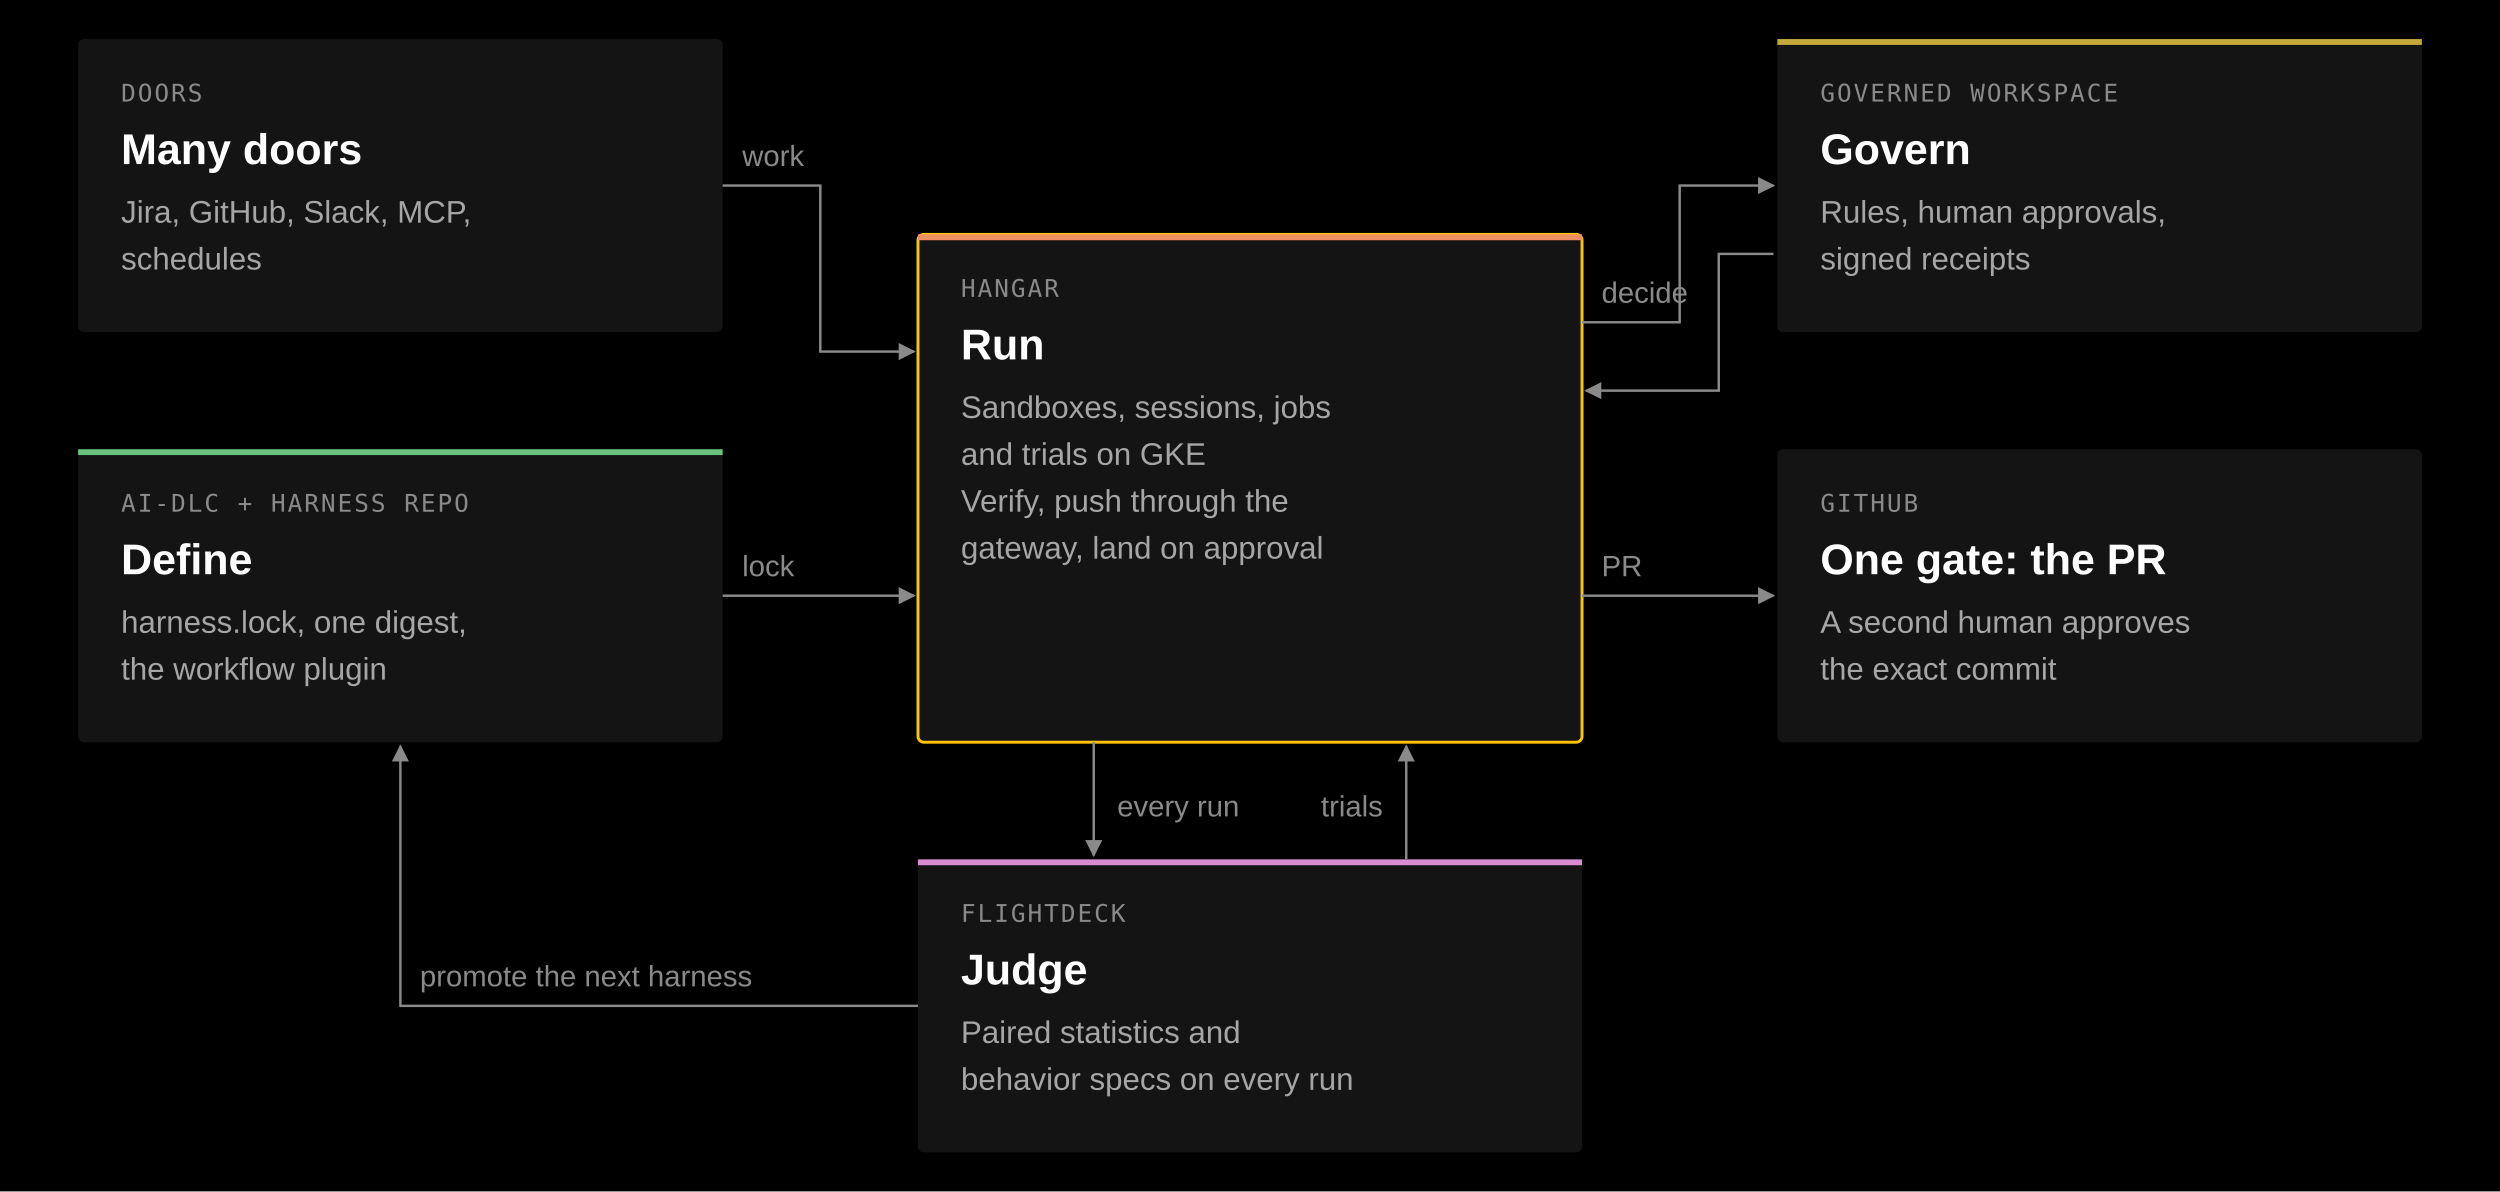
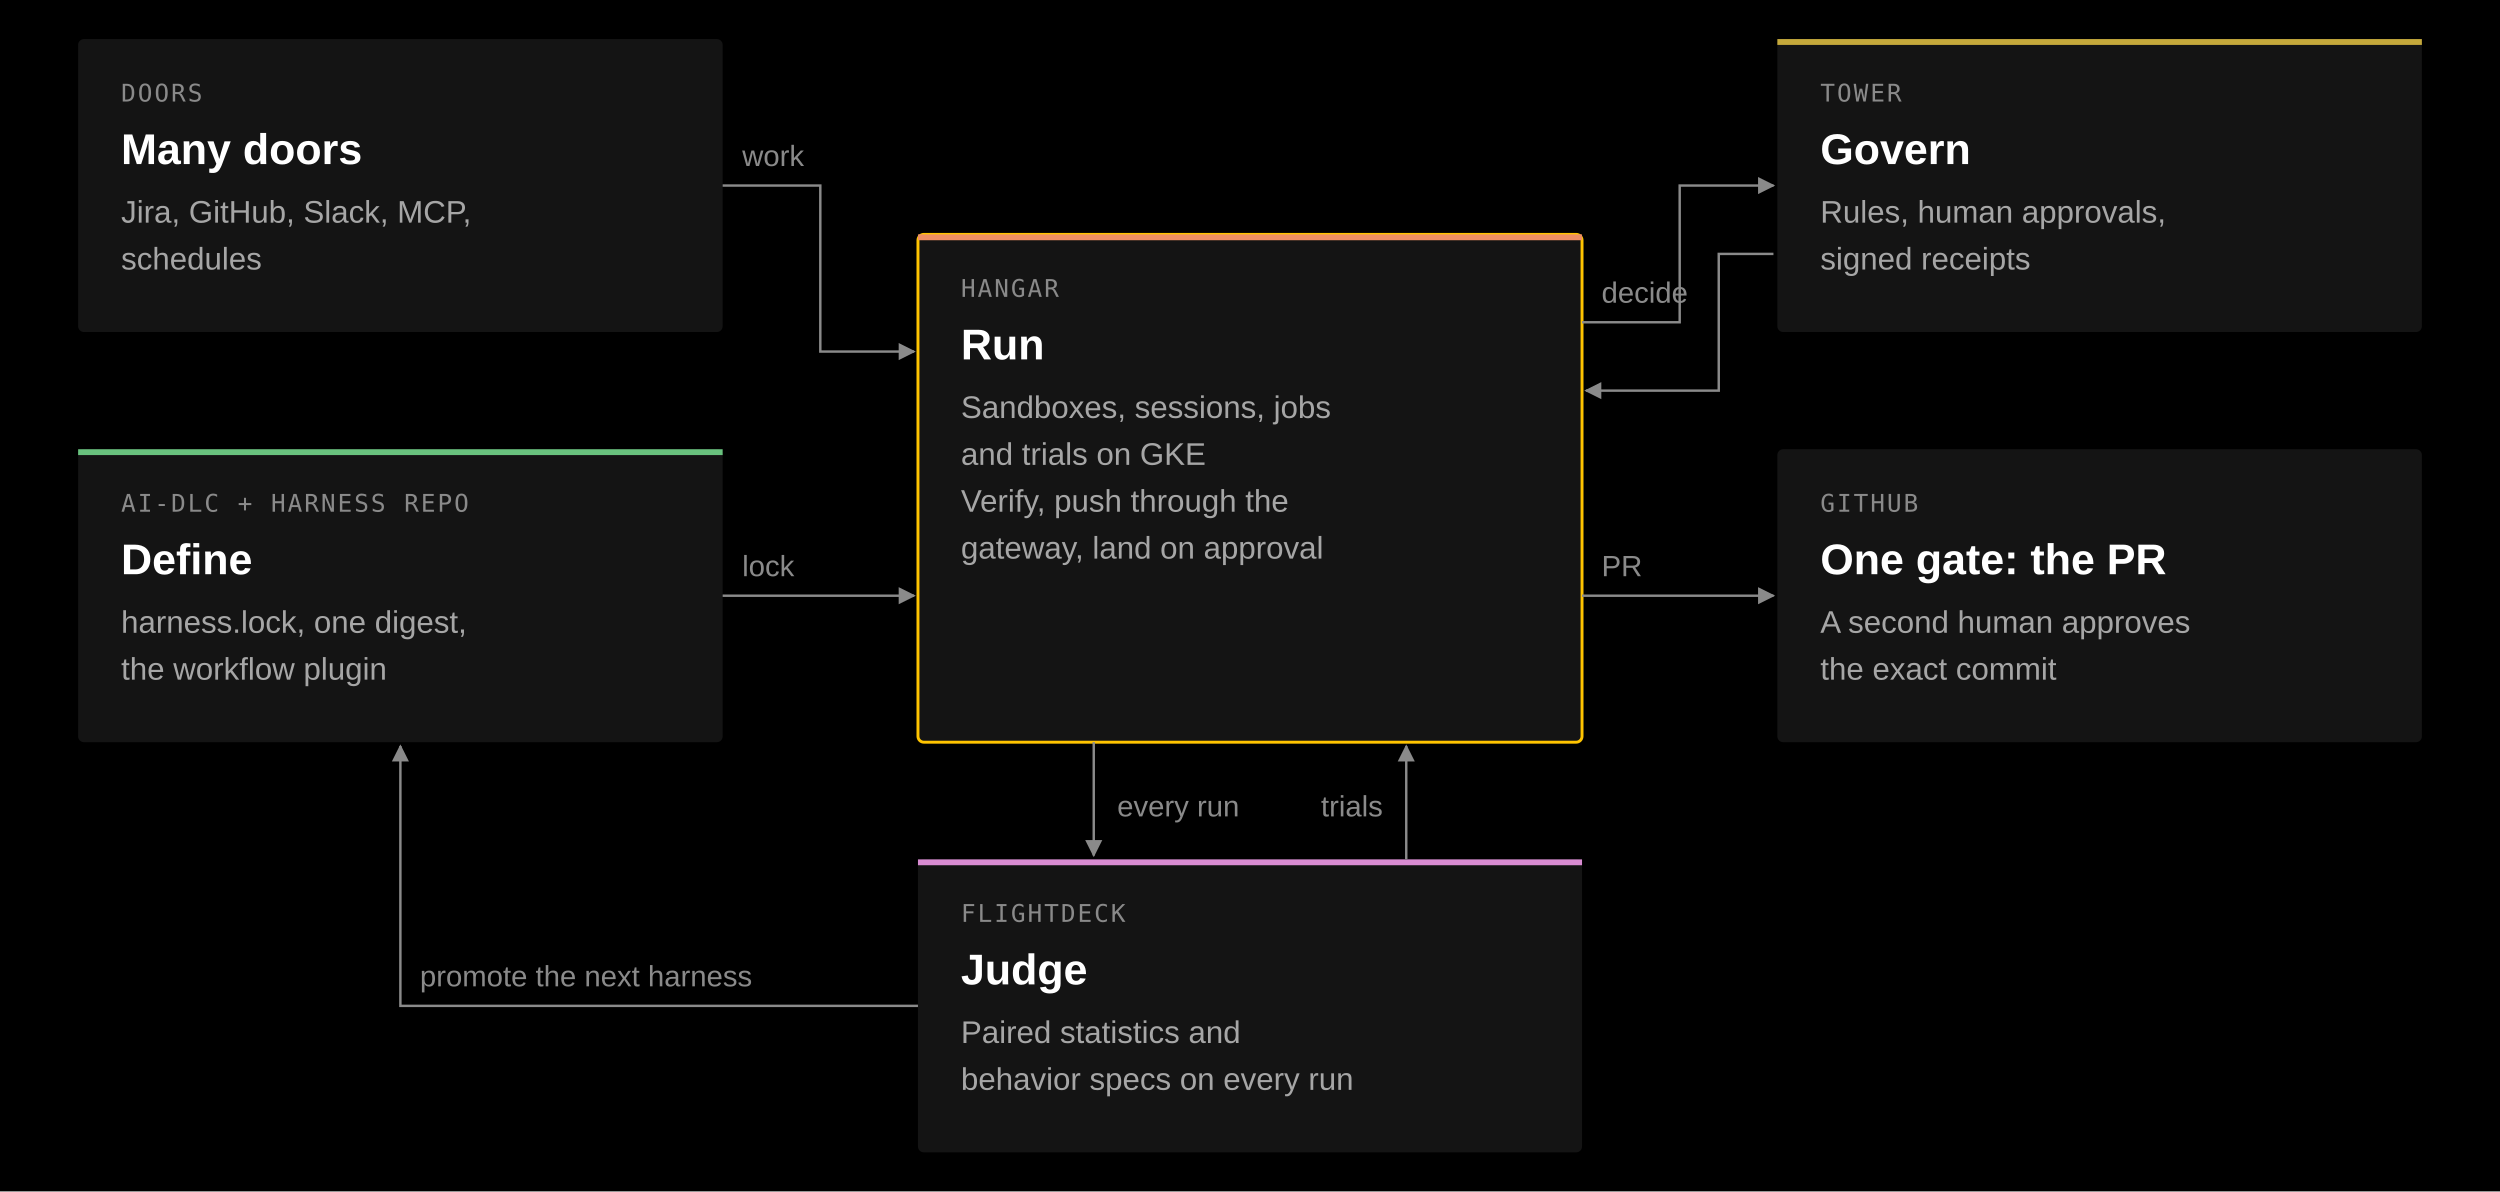
<svg xmlns="http://www.w3.org/2000/svg" class="af-d" viewBox="0 0 1280 610" role="img" aria-label="Four planes, one loop">
  <style>
  .af-d .bg { fill: var(--af-canvas, #000); }
  .af-d .box { fill: var(--af-raised, #141414); }
  .af-d .box-hub { fill: var(--af-raised, #141414); stroke: var(--af-brand-line, #FFC400); stroke-width: 1.5; }
  .af-d .box-plan { fill: none; stroke: var(--af-line-strong, #6B6B6B); stroke-width: 1; stroke-dasharray: 4 4; }
  .af-d .box-ext { fill: var(--af-surface, #0A0A0A); stroke: var(--af-line-strong, #6B6B6B); stroke-width: 1; }
  .af-d .person { fill: var(--af-surface, #0A0A0A); stroke: var(--af-fg-subtle, #8A8A8A); stroke-width: 1; }
  .af-d .bound { fill: none; stroke: var(--af-rule, #3A3A3A); stroke-width: 1; stroke-dasharray: 2 5; }
  .af-d .bound-fill { fill: var(--af-surface, #0A0A0A); }
  .af-d .name { font: 700 15px "Archivo", "Helvetica Neue", Arial, sans-serif; font-stretch: 125%; fill: var(--af-fg, #fff); }
  .af-d .name-s { font: 700 13px "Archivo", "Helvetica Neue", Arial, sans-serif; font-stretch: 125%; fill: var(--af-fg, #fff); }
  .af-d .title { font: 700 20px "Archivo", "Helvetica Neue", Arial, sans-serif; font-stretch: 125%; fill: var(--af-fg, #fff); }
  .af-d .body { font: 400 12.5px "Red Hat Text", "Helvetica Neue", Arial, sans-serif; fill: var(--af-fg-muted, #A6A6A6); }
  .af-d .lbl { font: 500 10.5px "DM Mono", ui-monospace, Menlo, monospace; letter-spacing: .08em; fill: var(--af-fg-subtle, #8A8A8A); }
  .af-d .lbl-hi { font: 500 10.5px "DM Mono", ui-monospace, Menlo, monospace; letter-spacing: .08em; fill: var(--af-brand-text, #FFC400); }
  .af-d .edge { fill: none; stroke: var(--af-fg-subtle, #8A8A8A); stroke-width: 1.25; }
  .af-d .edge-plan { fill: none; stroke: var(--af-fg-subtle, #8A8A8A); stroke-width: 1.25; stroke-dasharray: 5 4; }
  .af-d .elabel { font: 400 11.5px "Red Hat Text", "Helvetica Neue", Arial, sans-serif; fill: var(--af-fg-subtle, #8A8A8A); }
  .af-d .arrowhead { fill: var(--af-fg-subtle, #8A8A8A); }
  .af-d .dot { fill: var(--af-dot, #262626); }
</style>
  <defs>
    <marker id="four-planes,-one-loop-arrow" viewBox="0 0 10 10" refX="9" refY="5" markerWidth="7" markerHeight="7" orient="auto-start-reverse">
      <path class="arrowhead" d="M0 0L10 5L0 10z" />
    </marker>
  </defs>
  <rect class="bg" width="1280" height="610" />
  <style>
  .af-d .name { font-size: 22px; }
  .af-d .body { font-size: 16px; }
  .af-d .lbl { font-size: 12.5px; }
  .af-d .elabel { font-size: 15px; }
</style>
  <rect class="box" x="40" y="20" width="330" height="150" rx="3" />
  <text class="lbl" x="62" y="52">DOORS</text>
  <text class="name" x="62" y="84">Many doors</text>
  <text class="body" x="62" y="114">Jira, GitHub, Slack, MCP,</text>
  <text class="body" x="62" y="138">schedules</text>
  <rect class="box" x="40" y="230" width="330" height="150" rx="3" />
  <rect x="40" y="230" width="330" height="3" fill="var(--af-p-aidlc, #69C27E)" />
  <text class="lbl" x="62" y="262">AI-DLC + HARNESS REPO</text>
  <text class="name" x="62" y="294">Define</text>
  <text class="body" x="62" y="324">harness.lock, one digest,</text>
  <text class="body" x="62" y="348">the workflow plugin</text>
  <rect class="box-hub" x="470" y="120" width="340" height="260" rx="3" />
  <rect x="470" y="120" width="340" height="3" fill="var(--af-p-hangar, #EE8F63)" />
  <text class="lbl" x="492" y="152">HANGAR</text>
  <text class="name" x="492" y="184">Run</text>
  <text class="body" x="492" y="214">Sandboxes, sessions, jobs</text>
  <text class="body" x="492" y="238">and trials on GKE</text>
  <text class="body" x="492" y="262">Verify, push through the</text>
  <text class="body" x="492" y="286">gateway, land on approval</text>
  <rect class="box" x="910" y="20" width="330" height="150" rx="3" />
  <rect x="910" y="20" width="330" height="3" fill="var(--af-p-workspace, #C5A93B)" />
-   <text class="lbl" x="932" y="52">GOVERNED WORKSPACE</text>
+   <text class="lbl" x="932" y="52">TOWER</text>
  <text class="name" x="932" y="84">Govern</text>
  <text class="body" x="932" y="114">Rules, human approvals,</text>
  <text class="body" x="932" y="138">signed receipts</text>
  <rect class="box" x="910" y="230" width="330" height="150" rx="3" />
  <text class="lbl" x="932" y="262">GITHUB</text>
  <text class="name" x="932" y="294">One gate: the PR</text>
  <text class="body" x="932" y="324">A second human approves</text>
  <text class="body" x="932" y="348">the exact commit</text>
  <rect class="box" x="470" y="440" width="340" height="150" rx="3" />
  <rect x="470" y="440" width="340" height="3" fill="var(--af-p-flightdeck, #D98CD2)" />
  <text class="lbl" x="492" y="472">FLIGHTDECK</text>
  <text class="name" x="492" y="504">Judge</text>
  <text class="body" x="492" y="534">Paired statistics and</text>
  <text class="body" x="492" y="558">behavior specs on every run</text>
  <path class="edge" d="M370 95H420V180H468" marker-end="url(#four-planes,-one-loop-arrow)" />
  <text class="elabel" x="380" y="85" text-anchor="start">work</text>
  <path class="edge" d="M370 305H468" marker-end="url(#four-planes,-one-loop-arrow)" />
  <text class="elabel" x="380" y="295" text-anchor="start">lock</text>
  <path class="edge" d="M810 165H860V95H908" marker-end="url(#four-planes,-one-loop-arrow)" />
  <text class="elabel" x="820" y="155" text-anchor="start">decide</text>
  <path class="edge" d="M908 130H880V200H812" marker-end="url(#four-planes,-one-loop-arrow)" />
  <text class="elabel" x="888" y="230" text-anchor="start" />
  <path class="edge" d="M810 305H908" marker-end="url(#four-planes,-one-loop-arrow)" />
  <text class="elabel" x="820" y="295" text-anchor="start">PR</text>
  <path class="edge" d="M560 380V438" marker-end="url(#four-planes,-one-loop-arrow)" />
  <text class="elabel" x="572" y="418" text-anchor="start">every run</text>
  <path class="edge" d="M720 440V382" marker-end="url(#four-planes,-one-loop-arrow)" />
  <text class="elabel" x="708" y="418" text-anchor="end">trials</text>
  <path class="edge" d="M470 515H205V382" marker-end="url(#four-planes,-one-loop-arrow)" />
  <text class="elabel" x="215" y="505" text-anchor="start">promote the next harness</text>
</svg>
